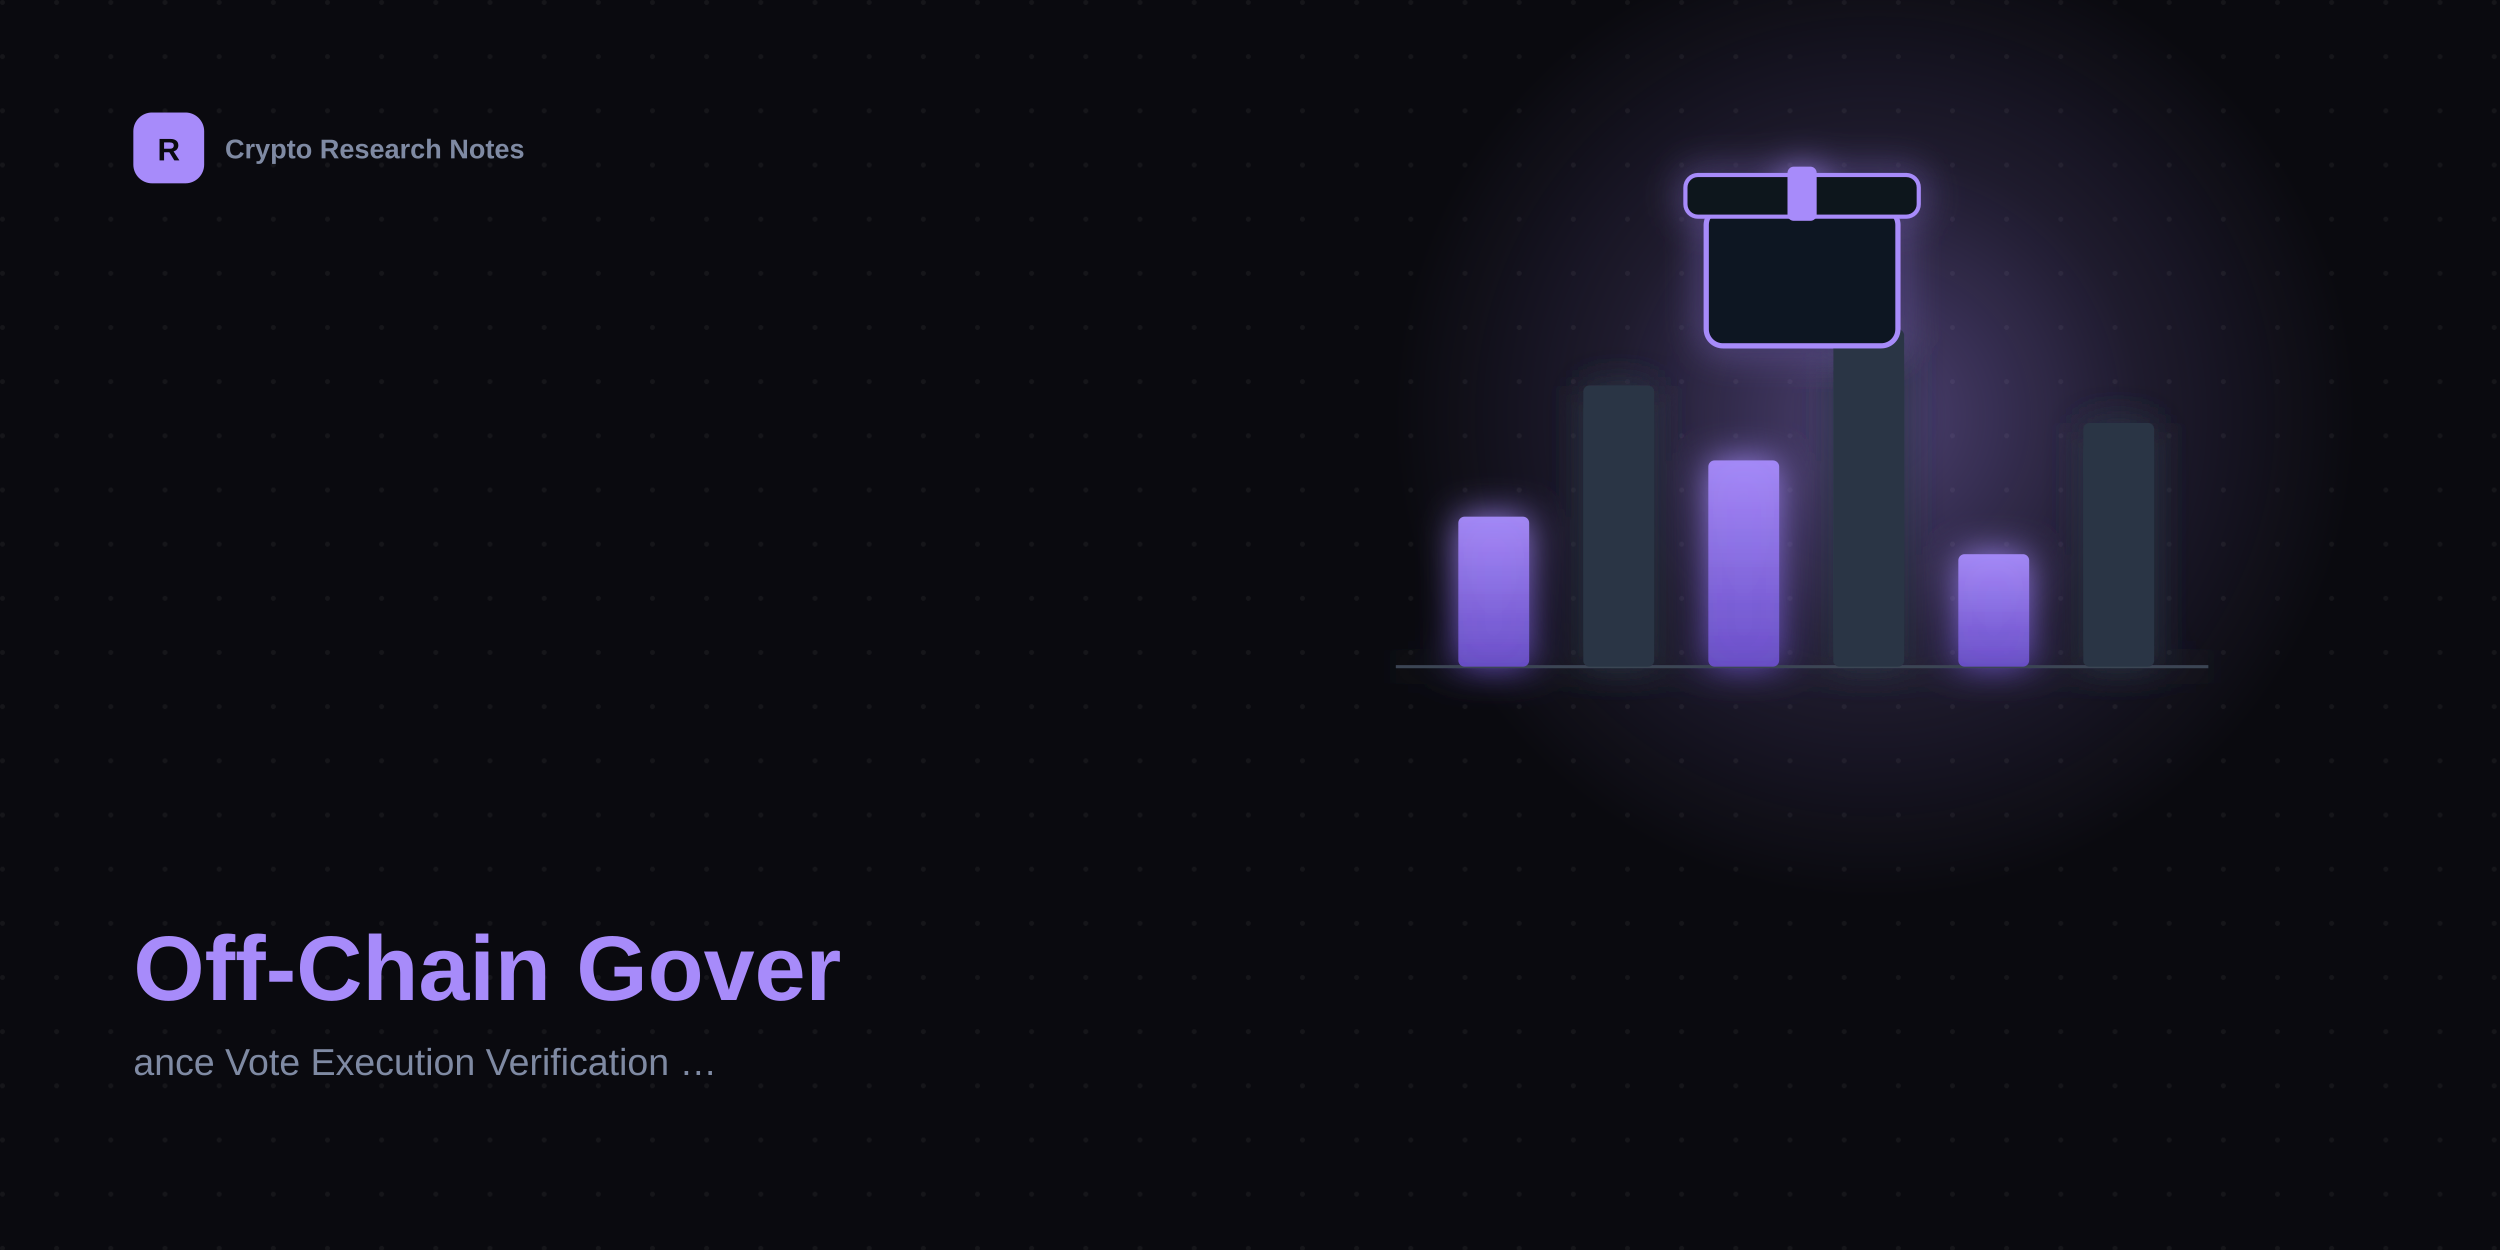
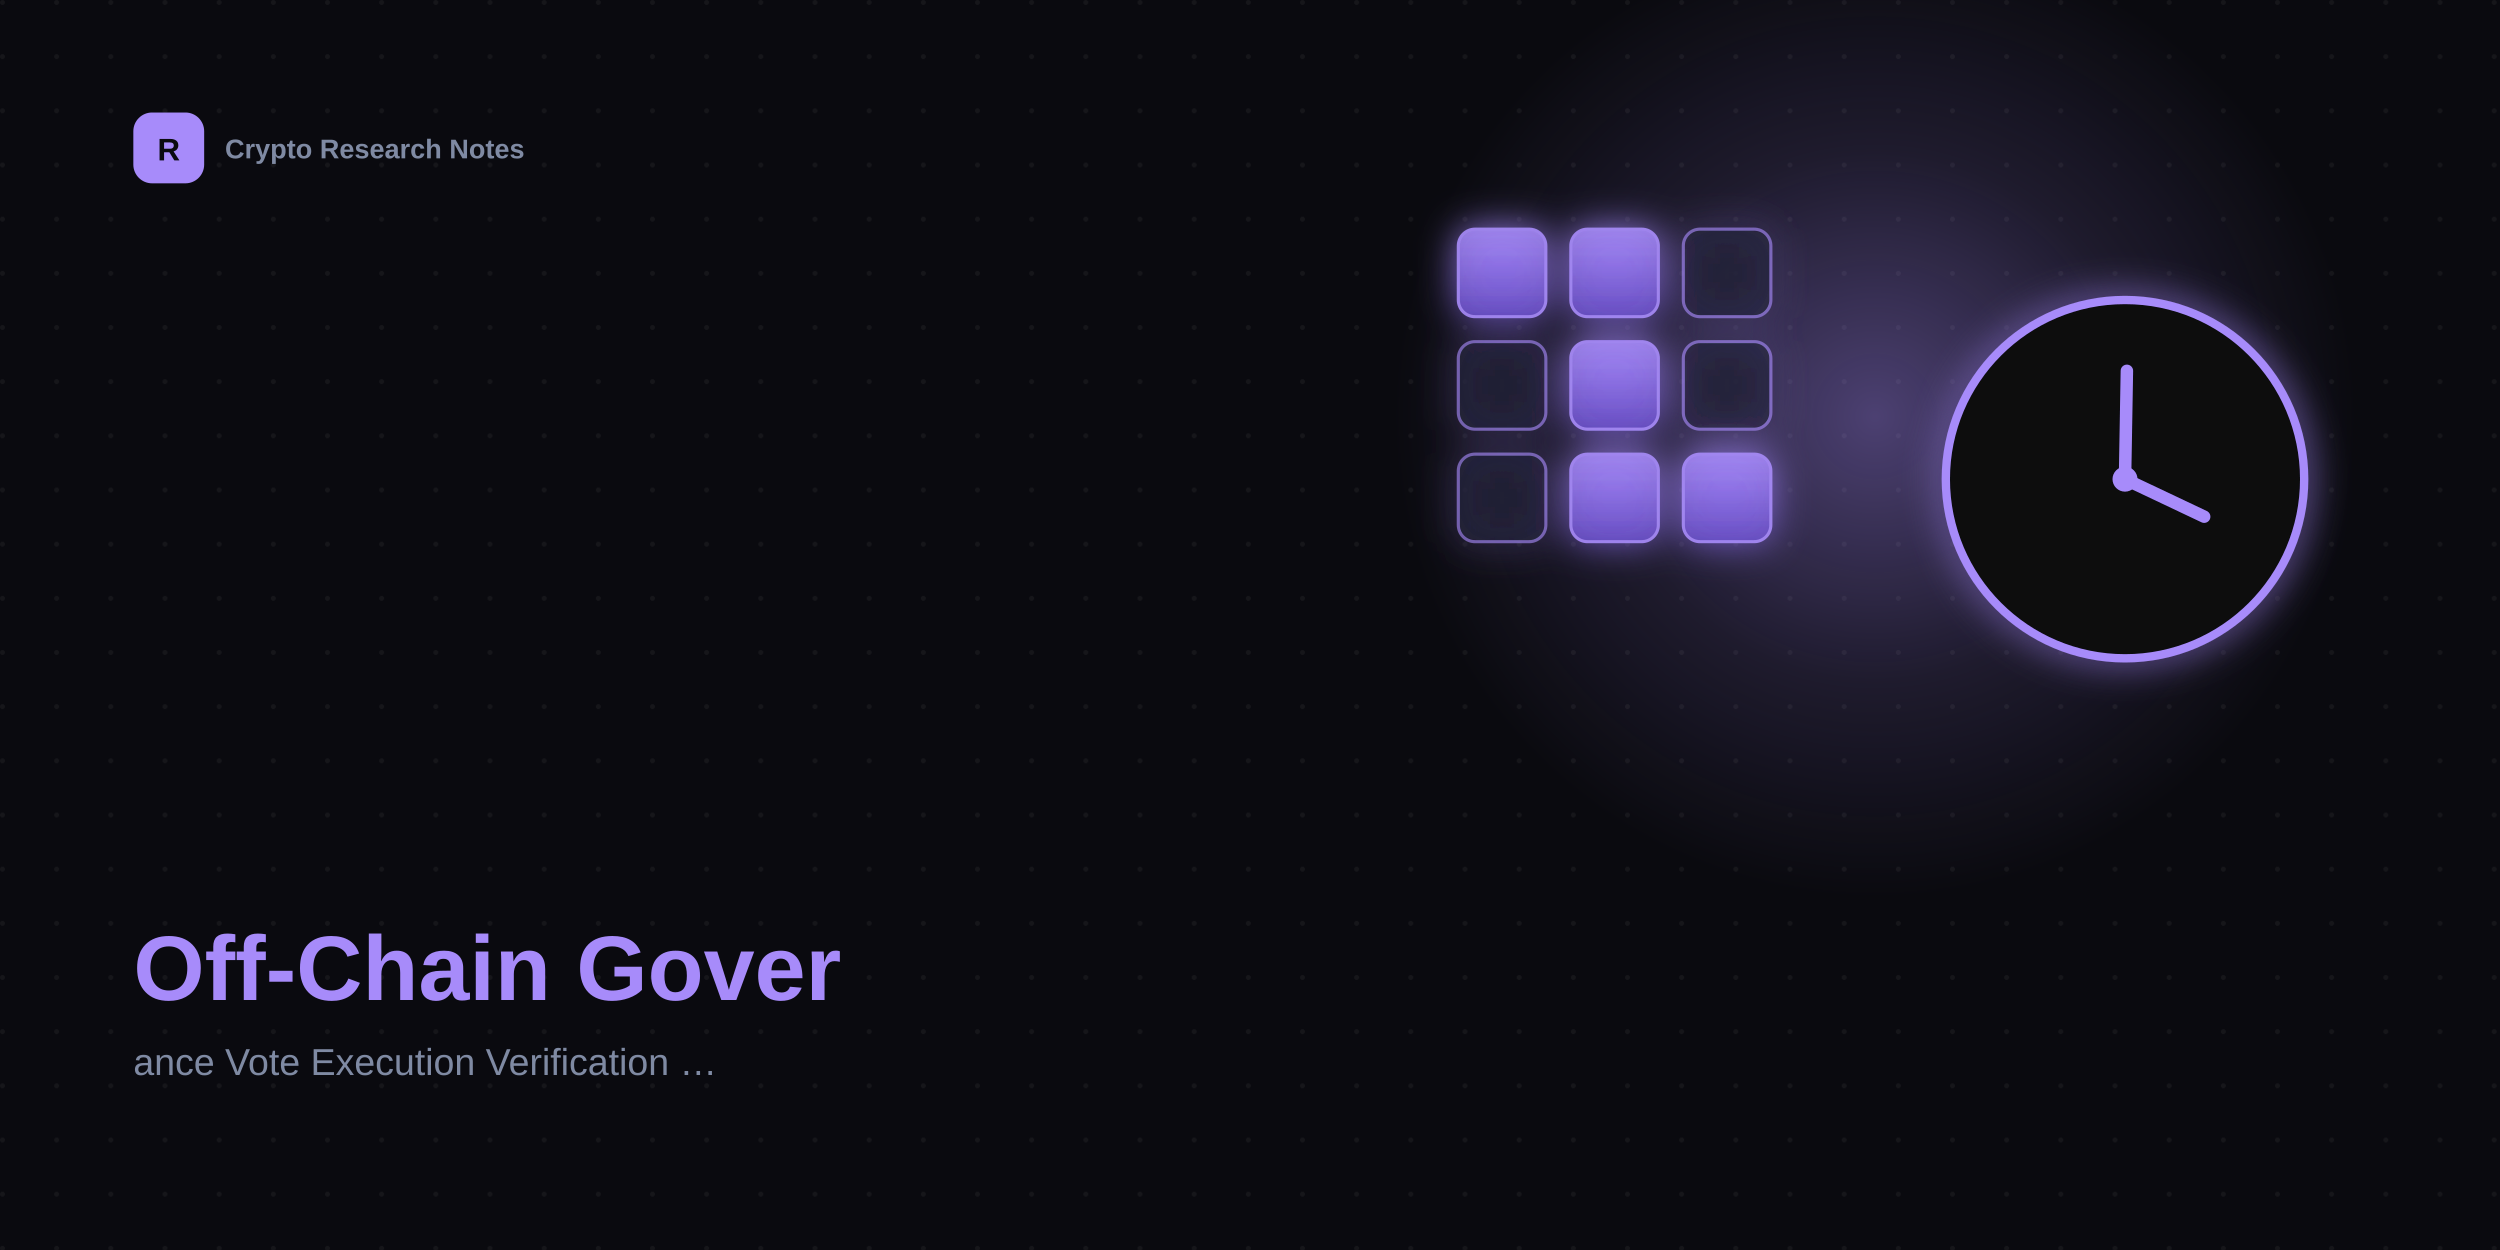
<svg xmlns="http://www.w3.org/2000/svg" viewBox="0 0 1200 600" role="img" aria-label="Off-Chain Gover：ance Vote Execution Verification … 主题配图">
  <defs>
    <radialGradient id="glowsnapshotofen" cx="50%" cy="50%" r="50%">
      <stop offset="0%" stop-color="#a78bfa" stop-opacity="0.42" />
      <stop offset="55%" stop-color="#a78bfa" stop-opacity="0.13" />
      <stop offset="100%" stop-color="#a78bfa" stop-opacity="0" />
    </radialGradient>
    <linearGradient id="barsnapshotofen" x1="0" y1="1" x2="0" y2="0">
      <stop offset="0%" stop-color="#6a4fc9" stop-opacity="0.95" />
      <stop offset="100%" stop-color="#a78bfa" stop-opacity="0.95" />
    </linearGradient>
    <filter id="softsnapshotofen" x="-80%" y="-80%" width="260%" height="260%">
      <feGaussianBlur stdDeviation="9" result="b" />
      <feMerge>
        <feMergeNode in="b" />
        <feMergeNode in="SourceGraphic" />
      </feMerge>
    </filter>
    <pattern id="dotssnapshotofen" width="26" height="26" patternUnits="userSpaceOnUse">
      <circle cx="1.2" cy="1.2" r="1.2" fill="#ffffff" fill-opacity="0.05" />
    </pattern>
  </defs>
  <rect width="1200" height="600" fill="#0a0a0f" />
  <rect width="1200" height="600" fill="url(#dotssnapshotofen)" />
  <g transform="translate(64,54)">
    <rect x="0" y="0" width="34" height="34" rx="9" fill="#a78bfa" />
    <text x="17" y="23" font-family="'Segoe UI',Arial,sans-serif" font-size="15" font-weight="700" fill="#0a0a0f" text-anchor="middle">R</text>
    <text x="44" y="22" font-family="'Segoe UI',Arial,sans-serif" font-size="13" font-weight="600" fill="#7f8aa3">Crypto Research Notes</text>
  </g>
  <circle cx="900" cy="200" r="230" fill="url(#glowsnapshotofen)" />
  <g filter="url(#softsnapshotofen)">
-     <line x1="670" y1="320" x2="1060" y2="320" stroke="#3a4452" stroke-width="1.5" />
-     <rect x="700" y="248" width="34" height="72" rx="3" fill="url(#barsnapshotofen)" />
-     <rect x="760" y="185" width="34" height="135" rx="3" fill="#2a3444" />
-     <rect x="820" y="221" width="34" height="99" rx="3" fill="url(#barsnapshotofen)" />
-     <rect x="880" y="158" width="34" height="162" rx="3" fill="#2a3444" />
-     <rect x="940" y="266" width="34" height="54" rx="3" fill="url(#barsnapshotofen)" />
-     <rect x="1000" y="203" width="34" height="117" rx="3" fill="#2a3444" />
-     <g transform="translate(865,110)">
-       <rect x="-46" y="-10" width="92" height="66" rx="8" fill="#0e1420" stroke="#a78bfa" stroke-width="2.5" />
-       <rect x="-56" y="-26" width="112" height="20" rx="6" fill="#10161f" stroke="#a78bfa" stroke-width="2" />
-       <rect x="-7" y="-30" width="14" height="26" rx="3" fill="#a78bfa" />
+     <rect x="700" y="110" width="42" height="42" rx="8" fill="url(#barsnapshotofen)" opacity="0.9" stroke="#a78bfa" stroke-width="1.5" />
+     <rect x="754" y="110" width="42" height="42" rx="8" fill="url(#barsnapshotofen)" opacity="0.9" stroke="#a78bfa" stroke-width="1.5" />
+     <rect x="808" y="110" width="42" height="42" rx="8" fill="#1a2230" opacity="0.6" stroke="#a78bfa" stroke-width="1.5" />
+     <rect x="700" y="164" width="42" height="42" rx="8" fill="#1a2230" opacity="0.6" stroke="#a78bfa" stroke-width="1.5" />
+     <rect x="754" y="164" width="42" height="42" rx="8" fill="url(#barsnapshotofen)" opacity="0.9" stroke="#a78bfa" stroke-width="1.5" />
+     <rect x="808" y="164" width="42" height="42" rx="8" fill="#1a2230" opacity="0.6" stroke="#a78bfa" stroke-width="1.5" />
+     <rect x="700" y="218" width="42" height="42" rx="8" fill="#1a2230" opacity="0.6" stroke="#a78bfa" stroke-width="1.5" />
+     <rect x="754" y="218" width="42" height="42" rx="8" fill="url(#barsnapshotofen)" opacity="0.9" stroke="#a78bfa" stroke-width="1.5" />
+     <rect x="808" y="218" width="42" height="42" rx="8" fill="url(#barsnapshotofen)" opacity="0.9" stroke="#a78bfa" stroke-width="1.5" />
+     <g transform="translate(1020,230)">
+       <circle r="86" fill="#0a0a0f" stroke="#a78bfa" stroke-width="4" />
+       <line x1="0" y1="0" x2="0" y2="-52" stroke="#a78bfa" stroke-width="6" stroke-linecap="round" transform="rotate(1)" />
+       <line x1="0" y1="0" x2="38" y2="18" stroke="#a78bfa" stroke-width="6" stroke-linecap="round" />
+       <circle r="6" fill="#a78bfa" />
    </g>
  </g>
  <g font-family="'Segoe UI',Arial,sans-serif" font-weight="800">
    <text font-size="44" fill="#a78bfa">
      <tspan x="64" y="480">Off-Chain Gover</tspan>
    </text>
  </g>
  <text x="64" y="516" font-family="'Segoe UI',Arial,sans-serif" font-size="18" fill="#7f8aa3">ance Vote Execution Verification …</text>
</svg>
